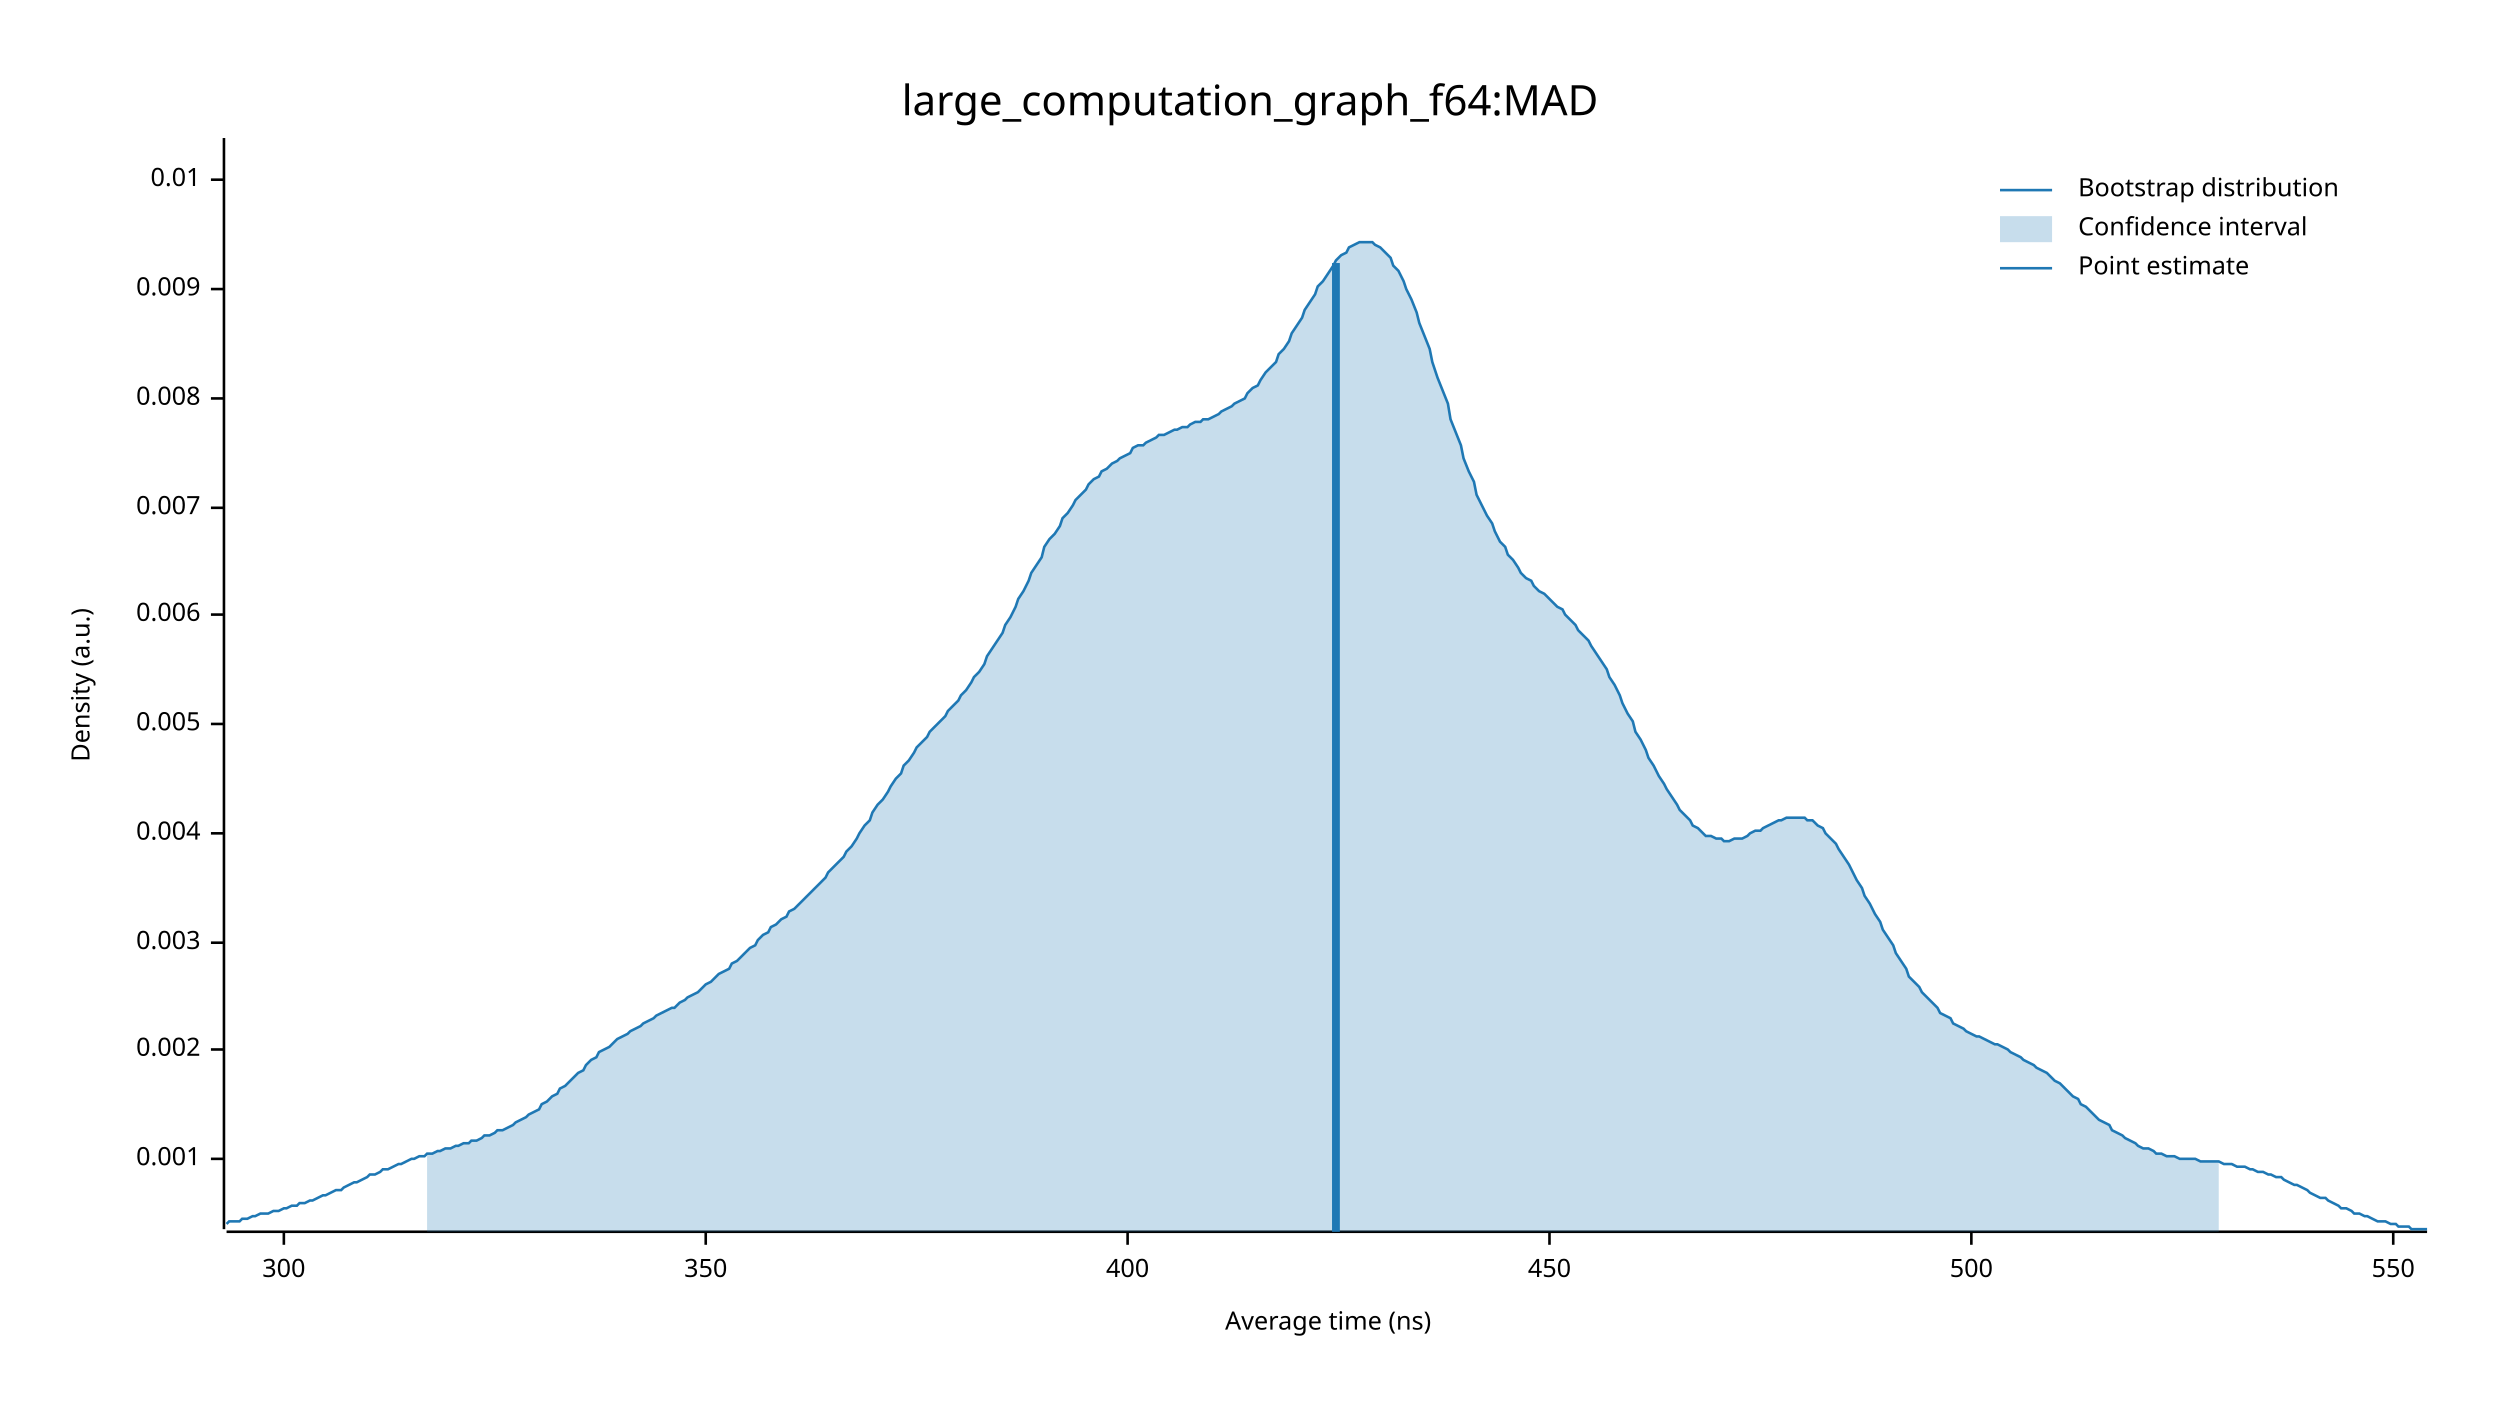
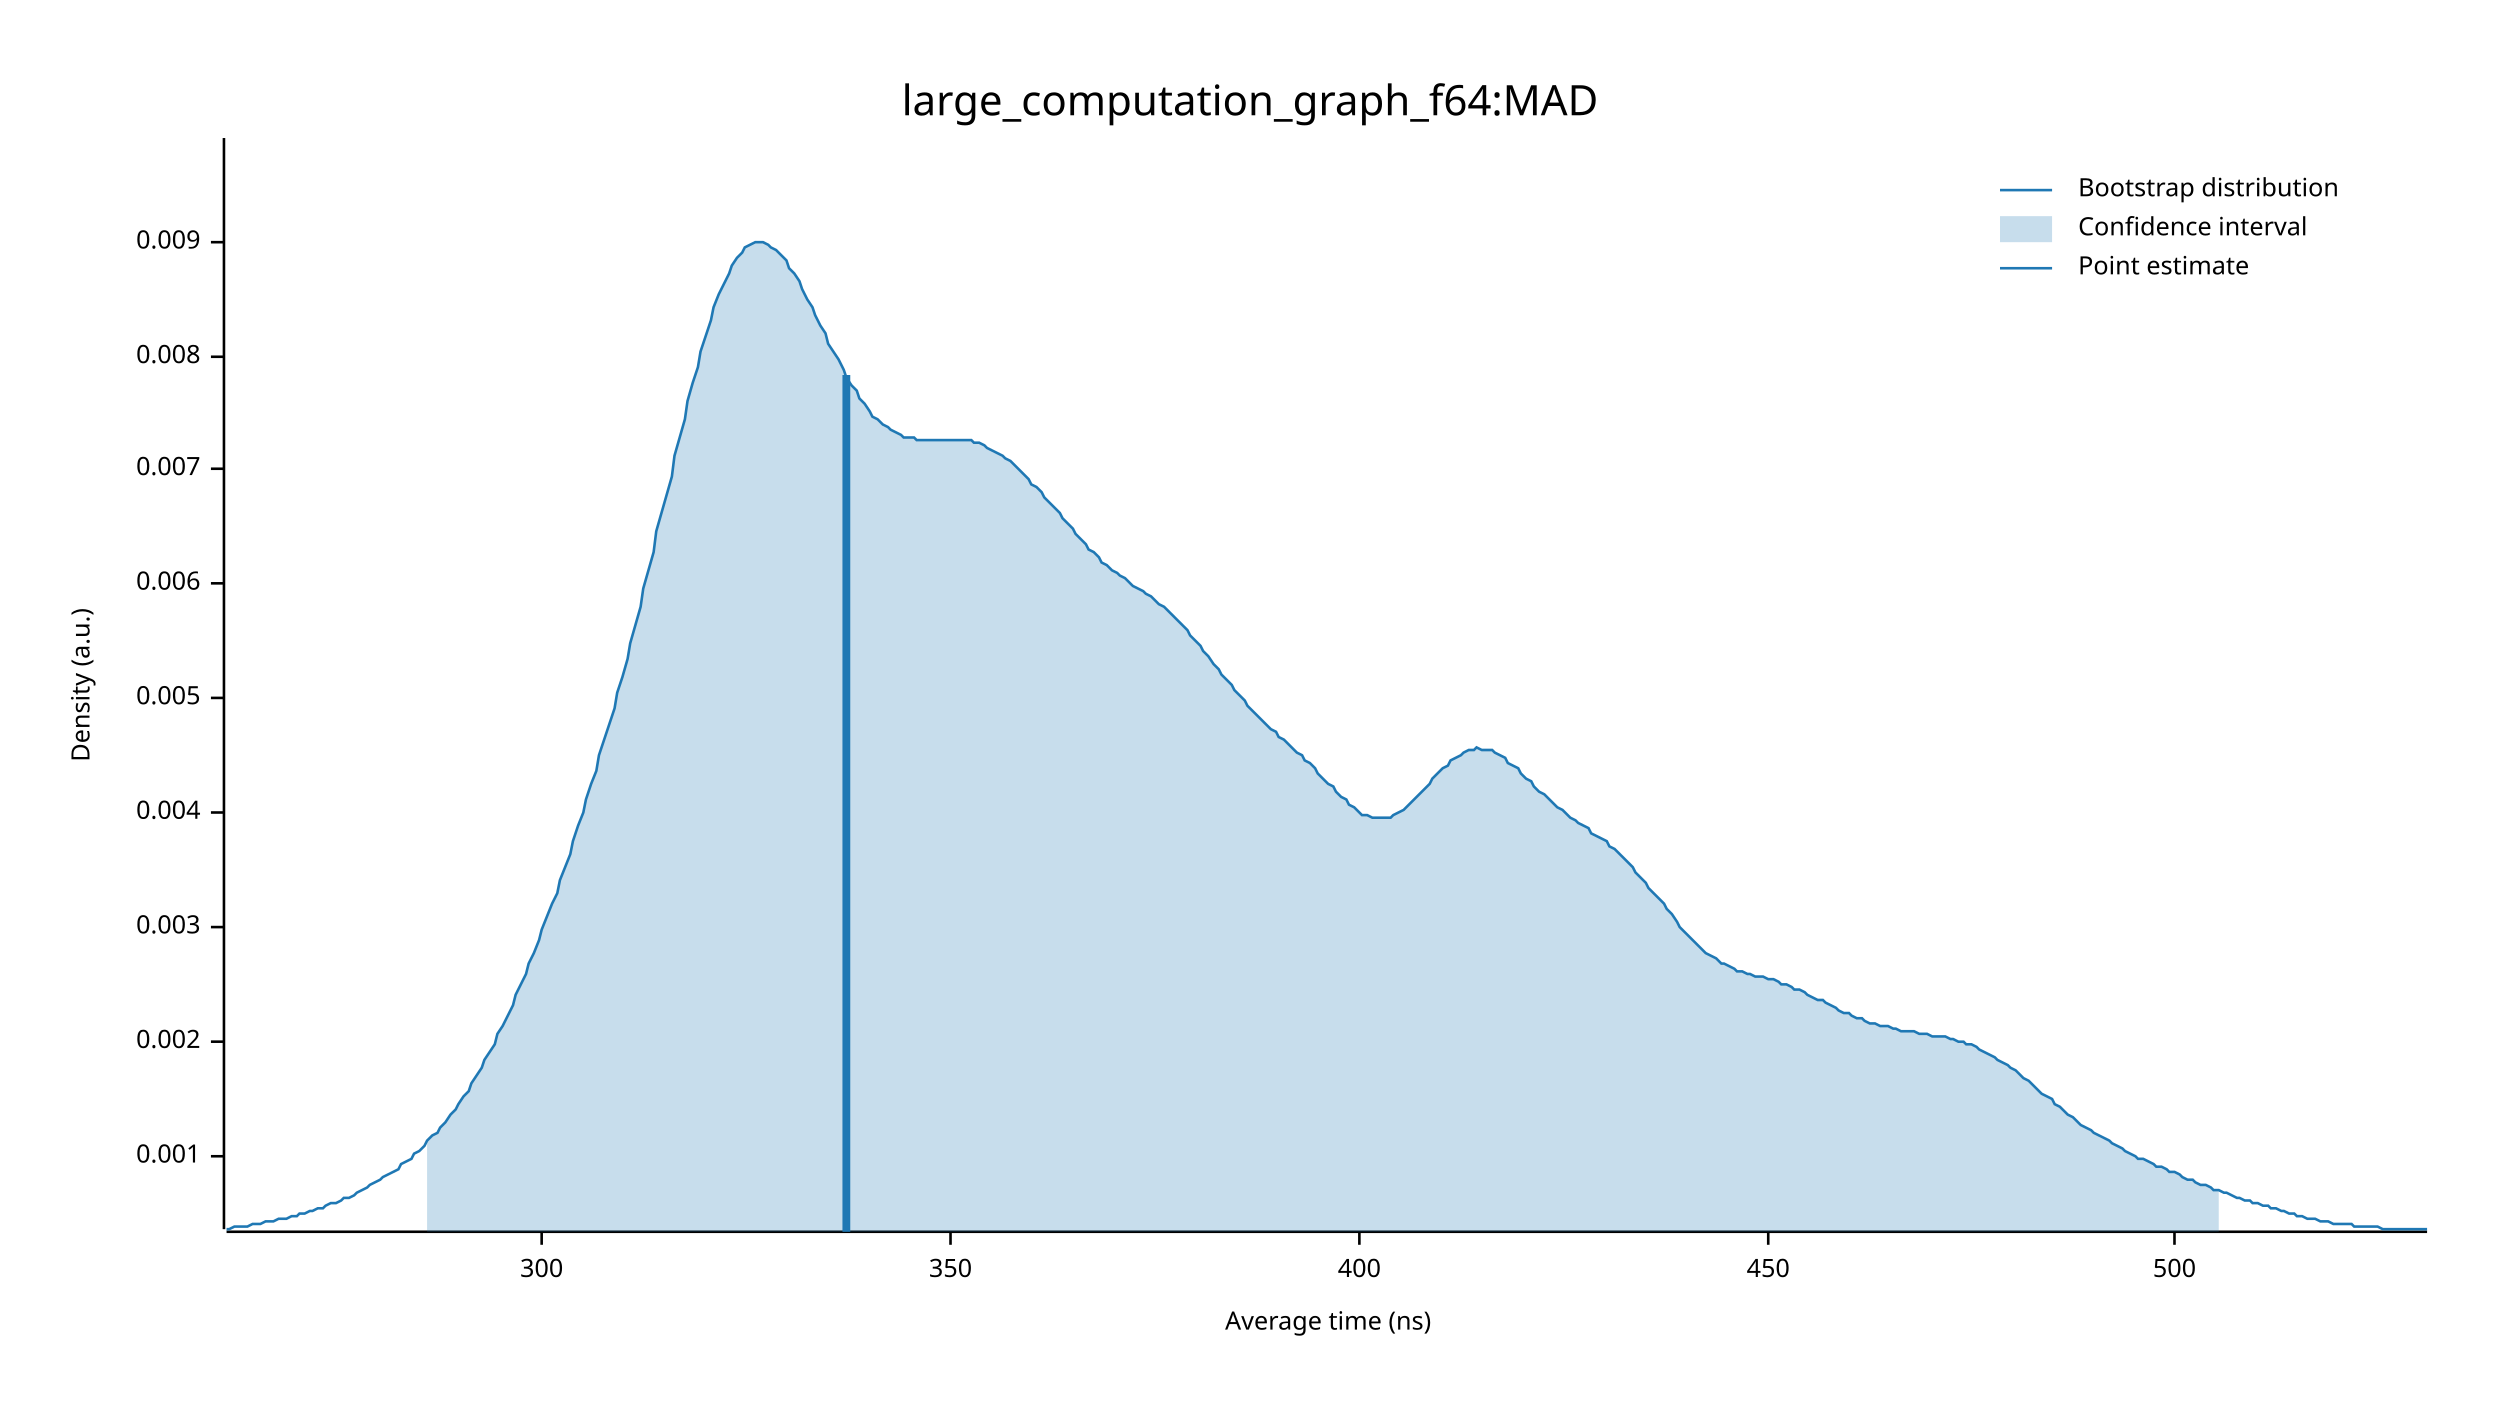
<svg xmlns="http://www.w3.org/2000/svg" width="960" height="540" viewBox="0 0 960 540">
  <text x="480" y="32" dy="0.76em" text-anchor="middle" font-family="sans-serif" font-size="16.129" opacity="1" fill="#000000">
large_computation_graph_f64:MAD
</text>
  <text x="27" y="263" dy="0.76em" text-anchor="middle" font-family="sans-serif" font-size="9.677" opacity="1" fill="#000000" transform="rotate(270, 27, 263)">
Density (a.u.)
</text>
  <text x="510" y="513" dy="-0.5ex" text-anchor="middle" font-family="sans-serif" font-size="9.677" opacity="1" fill="#000000">
Average time (ns)
</text>
  <polyline fill="none" opacity="1" stroke="#000000" stroke-width="1" points="86,53 86,472 " />
-   <text x="77" y="445" dy="0.5ex" text-anchor="end" font-family="sans-serif" font-size="9.677" opacity="1" fill="#000000">
+   <text x="77" y="444" dy="0.5ex" text-anchor="end" font-family="sans-serif" font-size="9.677" opacity="1" fill="#000000">
0.001
</text>
-   <polyline fill="none" opacity="1" stroke="#000000" stroke-width="1" points="81,445 86,445 " />
-   <text x="77" y="403" dy="0.5ex" text-anchor="end" font-family="sans-serif" font-size="9.677" opacity="1" fill="#000000">
+   <polyline fill="none" opacity="1" stroke="#000000" stroke-width="1" points="81,444 86,444 " />
+   <text x="77" y="400" dy="0.5ex" text-anchor="end" font-family="sans-serif" font-size="9.677" opacity="1" fill="#000000">
0.002
</text>
-   <polyline fill="none" opacity="1" stroke="#000000" stroke-width="1" points="81,403 86,403 " />
-   <text x="77" y="362" dy="0.5ex" text-anchor="end" font-family="sans-serif" font-size="9.677" opacity="1" fill="#000000">
+   <polyline fill="none" opacity="1" stroke="#000000" stroke-width="1" points="81,400 86,400 " />
+   <text x="77" y="356" dy="0.5ex" text-anchor="end" font-family="sans-serif" font-size="9.677" opacity="1" fill="#000000">
0.003
</text>
-   <polyline fill="none" opacity="1" stroke="#000000" stroke-width="1" points="81,362 86,362 " />
-   <text x="77" y="320" dy="0.5ex" text-anchor="end" font-family="sans-serif" font-size="9.677" opacity="1" fill="#000000">
+   <polyline fill="none" opacity="1" stroke="#000000" stroke-width="1" points="81,356 86,356 " />
+   <text x="77" y="312" dy="0.5ex" text-anchor="end" font-family="sans-serif" font-size="9.677" opacity="1" fill="#000000">
0.004
</text>
-   <polyline fill="none" opacity="1" stroke="#000000" stroke-width="1" points="81,320 86,320 " />
-   <text x="77" y="278" dy="0.5ex" text-anchor="end" font-family="sans-serif" font-size="9.677" opacity="1" fill="#000000">
+   <polyline fill="none" opacity="1" stroke="#000000" stroke-width="1" points="81,312 86,312 " />
+   <text x="77" y="268" dy="0.5ex" text-anchor="end" font-family="sans-serif" font-size="9.677" opacity="1" fill="#000000">
0.005
</text>
-   <polyline fill="none" opacity="1" stroke="#000000" stroke-width="1" points="81,278 86,278 " />
-   <text x="77" y="236" dy="0.5ex" text-anchor="end" font-family="sans-serif" font-size="9.677" opacity="1" fill="#000000">
+   <polyline fill="none" opacity="1" stroke="#000000" stroke-width="1" points="81,268 86,268 " />
+   <text x="77" y="224" dy="0.5ex" text-anchor="end" font-family="sans-serif" font-size="9.677" opacity="1" fill="#000000">
0.006
</text>
-   <polyline fill="none" opacity="1" stroke="#000000" stroke-width="1" points="81,236 86,236 " />
-   <text x="77" y="195" dy="0.5ex" text-anchor="end" font-family="sans-serif" font-size="9.677" opacity="1" fill="#000000">
+   <polyline fill="none" opacity="1" stroke="#000000" stroke-width="1" points="81,224 86,224 " />
+   <text x="77" y="180" dy="0.5ex" text-anchor="end" font-family="sans-serif" font-size="9.677" opacity="1" fill="#000000">
0.007
</text>
-   <polyline fill="none" opacity="1" stroke="#000000" stroke-width="1" points="81,195 86,195 " />
-   <text x="77" y="153" dy="0.5ex" text-anchor="end" font-family="sans-serif" font-size="9.677" opacity="1" fill="#000000">
+   <polyline fill="none" opacity="1" stroke="#000000" stroke-width="1" points="81,180 86,180 " />
+   <text x="77" y="137" dy="0.5ex" text-anchor="end" font-family="sans-serif" font-size="9.677" opacity="1" fill="#000000">
0.008
</text>
-   <polyline fill="none" opacity="1" stroke="#000000" stroke-width="1" points="81,153 86,153 " />
-   <text x="77" y="111" dy="0.5ex" text-anchor="end" font-family="sans-serif" font-size="9.677" opacity="1" fill="#000000">
+   <polyline fill="none" opacity="1" stroke="#000000" stroke-width="1" points="81,137 86,137 " />
+   <text x="77" y="93" dy="0.5ex" text-anchor="end" font-family="sans-serif" font-size="9.677" opacity="1" fill="#000000">
0.009
</text>
-   <polyline fill="none" opacity="1" stroke="#000000" stroke-width="1" points="81,111 86,111 " />
-   <text x="77" y="69" dy="0.5ex" text-anchor="end" font-family="sans-serif" font-size="9.677" opacity="1" fill="#000000">
- 0.01
- </text>
-   <polyline fill="none" opacity="1" stroke="#000000" stroke-width="1" points="81,69 86,69 " />
+   <polyline fill="none" opacity="1" stroke="#000000" stroke-width="1" points="81,93 86,93 " />
  <polyline fill="none" opacity="1" stroke="#000000" stroke-width="1" points="87,473 932,473 " />
-   <text x="109" y="483" dy="0.76em" text-anchor="middle" font-family="sans-serif" font-size="9.677" opacity="1" fill="#000000">
+   <text x="208" y="483" dy="0.76em" text-anchor="middle" font-family="sans-serif" font-size="9.677" opacity="1" fill="#000000">
300
</text>
-   <polyline fill="none" opacity="1" stroke="#000000" stroke-width="1" points="109,473 109,478 " />
-   <text x="271" y="483" dy="0.76em" text-anchor="middle" font-family="sans-serif" font-size="9.677" opacity="1" fill="#000000">
+   <polyline fill="none" opacity="1" stroke="#000000" stroke-width="1" points="208,473 208,478 " />
+   <text x="365" y="483" dy="0.76em" text-anchor="middle" font-family="sans-serif" font-size="9.677" opacity="1" fill="#000000">
350
</text>
-   <polyline fill="none" opacity="1" stroke="#000000" stroke-width="1" points="271,473 271,478 " />
-   <text x="433" y="483" dy="0.76em" text-anchor="middle" font-family="sans-serif" font-size="9.677" opacity="1" fill="#000000">
+   <polyline fill="none" opacity="1" stroke="#000000" stroke-width="1" points="365,473 365,478 " />
+   <text x="522" y="483" dy="0.76em" text-anchor="middle" font-family="sans-serif" font-size="9.677" opacity="1" fill="#000000">
400
</text>
-   <polyline fill="none" opacity="1" stroke="#000000" stroke-width="1" points="433,473 433,478 " />
-   <text x="595" y="483" dy="0.76em" text-anchor="middle" font-family="sans-serif" font-size="9.677" opacity="1" fill="#000000">
+   <polyline fill="none" opacity="1" stroke="#000000" stroke-width="1" points="522,473 522,478 " />
+   <text x="679" y="483" dy="0.76em" text-anchor="middle" font-family="sans-serif" font-size="9.677" opacity="1" fill="#000000">
450
</text>
-   <polyline fill="none" opacity="1" stroke="#000000" stroke-width="1" points="595,473 595,478 " />
-   <text x="757" y="483" dy="0.76em" text-anchor="middle" font-family="sans-serif" font-size="9.677" opacity="1" fill="#000000">
+   <polyline fill="none" opacity="1" stroke="#000000" stroke-width="1" points="679,473 679,478 " />
+   <text x="835" y="483" dy="0.76em" text-anchor="middle" font-family="sans-serif" font-size="9.677" opacity="1" fill="#000000">
500
</text>
-   <polyline fill="none" opacity="1" stroke="#000000" stroke-width="1" points="757,473 757,478 " />
-   <text x="919" y="483" dy="0.76em" text-anchor="middle" font-family="sans-serif" font-size="9.677" opacity="1" fill="#000000">
- 550
- </text>
-   <polyline fill="none" opacity="1" stroke="#000000" stroke-width="1" points="919,473 919,478 " />
-   <polyline fill="none" opacity="1" stroke="#1F78B4" stroke-width="1" points="87,470 88,469 90,469 92,469 93,468 95,468 97,467 98,467 100,466 102,466 103,466 105,465 107,465 109,464 110,464 112,463 114,463 115,462 117,462 119,461 120,461 122,460 124,459 125,459 127,458 129,457 131,457 132,456 134,455 136,454 137,454 139,453 141,452 142,451 144,451 146,450 147,449 149,449 151,448 153,447 154,447 156,446 158,445 159,445 161,444 163,444 164,443 166,443 168,442 169,442 171,441 173,441 175,440 176,440 178,439 180,439 181,438 183,438 185,437 186,436 188,436 190,435 191,434 193,434 195,433 197,432 198,431 200,430 202,429 203,428 205,427 207,426 208,424 210,423 212,421 214,420 215,418 217,417 219,415 220,414 222,412 224,411 225,409 227,407 229,406 230,404 232,403 234,402 236,400 237,399 239,398 241,397 242,396 244,395 246,394 247,393 249,392 251,391 252,390 254,389 256,388 258,387 259,387 261,385 263,384 264,383 266,382 268,381 269,380 271,378 273,377 274,376 276,374 278,373 280,372 281,370 283,369 285,367 286,366 288,364 290,363 291,361 293,359 295,358 296,356 298,355 300,353 302,352 303,350 305,349 307,347 308,346 310,344 312,342 313,341 315,339 317,337 318,335 320,333 322,331 324,329 325,327 327,325 329,322 330,320 332,317 334,315 335,312 337,309 339,307 341,304 342,302 344,299 346,297 347,294 349,292 351,289 352,287 354,285 356,283 357,281 359,279 361,277 363,275 364,273 366,271 368,269 369,267 371,265 373,262 374,260 376,258 378,255 379,252 381,249 383,246 385,243 386,240 388,237 390,233 391,230 393,227 395,223 396,220 398,217 400,214 401,210 403,207 405,205 407,202 408,199 410,197 412,194 413,192 415,190 417,188 418,186 420,184 422,183 423,181 425,180 427,178 429,177 430,176 432,175 434,174 435,172 437,171 439,171 440,170 442,169 444,168 445,167 447,167 449,166 451,165 452,165 454,164 456,164 457,163 459,162 461,162 462,161 464,161 466,160 468,159 469,158 471,157 473,156 474,155 476,154 478,153 479,151 481,149 483,148 484,146 486,143 488,141 490,139 491,136 493,134 495,131 496,128 498,125 500,122 501,119 503,116 505,113 506,110 508,108 510,105 512,102 513,100 515,98 517,97 518,95 520,94 522,93 523,93 525,93 527,93 528,94 530,95 532,97 534,99 535,102 537,104 539,108 540,111 542,115 544,120 545,124 547,129 549,134 550,139 552,145 554,150 556,155 557,161 559,166 561,171 562,176 564,181 566,185 567,190 569,194 571,198 573,201 574,204 576,208 578,210 579,213 581,215 583,218 584,220 586,222 588,223 589,225 591,227 593,228 595,230 596,231 598,233 600,234 601,236 603,238 605,240 606,242 608,244 610,246 611,248 613,251 615,254 617,257 618,260 620,263 622,267 623,270 625,274 627,277 628,281 630,284 632,288 633,291 635,294 637,298 639,301 640,303 642,306 644,309 645,311 647,313 649,315 650,317 652,318 654,320 655,321 657,321 659,322 661,322 662,323 664,323 666,322 667,322 669,322 671,321 672,320 674,319 676,319 677,318 679,317 681,316 683,315 684,315 686,314 688,314 689,314 691,314 693,314 694,315 696,315 698,317 700,318 701,320 703,322 705,324 706,326 708,329 710,332 711,334 713,338 715,341 716,344 718,347 720,351 722,354 723,357 725,360 727,363 728,366 730,369 732,372 733,375 735,377 737,379 738,381 740,383 742,385 744,387 745,389 747,390 749,391 750,393 752,394 754,395 755,396 757,397 759,398 760,398 762,399 764,400 766,401 767,401 769,402 771,403 772,404 774,405 776,406 777,407 779,408 781,409 782,410 784,411 786,412 788,414 789,415 791,416 793,418 794,419 796,421 798,422 799,424 801,425 803,427 804,428 806,430 808,431 810,432 811,434 813,435 815,436 816,437 818,438 820,439 821,440 823,441 825,441 827,442 828,443 830,443 832,444 833,444 835,444 837,445 838,445 840,445 842,445 843,445 845,446 847,446 849,446 850,446 852,446 854,447 855,447 857,447 859,448 860,448 862,448 864,449 865,449 867,450 869,450 871,451 872,451 874,452 876,452 877,453 879,454 881,455 882,455 884,456 886,457 887,458 889,459 891,460 893,460 894,461 896,462 898,463 899,464 901,464 903,465 904,466 906,466 908,467 909,467 911,468 913,469 915,469 916,469 918,470 920,470 921,471 923,471 925,471 926,472 928,472 930,472 932,472 " />
-   <polygon opacity="0.25" fill="#1F78B4" points="164,443 166,443 168,442 169,442 171,441 173,441 175,440 176,440 178,439 180,439 181,438 183,438 185,437 186,436 188,436 190,435 191,434 193,434 195,433 197,432 198,431 200,430 202,429 203,428 205,427 207,426 208,424 210,423 212,421 214,420 215,418 217,417 219,415 220,414 222,412 224,411 225,409 227,407 229,406 230,404 232,403 234,402 236,400 237,399 239,398 241,397 242,396 244,395 246,394 247,393 249,392 251,391 252,390 254,389 256,388 258,387 259,387 261,385 263,384 264,383 266,382 268,381 269,380 271,378 273,377 274,376 276,374 278,373 280,372 281,370 283,369 285,367 286,366 288,364 290,363 291,361 293,359 295,358 296,356 298,355 300,353 302,352 303,350 305,349 307,347 308,346 310,344 312,342 313,341 315,339 317,337 318,335 320,333 322,331 324,329 325,327 327,325 329,322 330,320 332,317 334,315 335,312 337,309 339,307 341,304 342,302 344,299 346,297 347,294 349,292 351,289 352,287 354,285 356,283 357,281 359,279 361,277 363,275 364,273 366,271 368,269 369,267 371,265 373,262 374,260 376,258 378,255 379,252 381,249 383,246 385,243 386,240 388,237 390,233 391,230 393,227 395,223 396,220 398,217 400,214 401,210 403,207 405,205 407,202 408,199 410,197 412,194 413,192 415,190 417,188 418,186 420,184 422,183 423,181 425,180 427,178 429,177 430,176 432,175 434,174 435,172 437,171 439,171 440,170 442,169 444,168 445,167 447,167 449,166 451,165 452,165 454,164 456,164 457,163 459,162 461,162 462,161 464,161 466,160 468,159 469,158 471,157 473,156 474,155 476,154 478,153 479,151 481,149 483,148 484,146 486,143 488,141 490,139 491,136 493,134 495,131 496,128 498,125 500,122 501,119 503,116 505,113 506,110 508,108 510,105 512,102 513,100 515,98 517,97 518,95 520,94 522,93 523,93 525,93 527,93 528,94 530,95 532,97 534,99 535,102 537,104 539,108 540,111 542,115 544,120 545,124 547,129 549,134 550,139 552,145 554,150 556,155 557,161 559,166 561,171 562,176 564,181 566,185 567,190 569,194 571,198 573,201 574,204 576,208 578,210 579,213 581,215 583,218 584,220 586,222 588,223 589,225 591,227 593,228 595,230 596,231 598,233 600,234 601,236 603,238 605,240 606,242 608,244 610,246 611,248 613,251 615,254 617,257 618,260 620,263 622,267 623,270 625,274 627,277 628,281 630,284 632,288 633,291 635,294 637,298 639,301 640,303 642,306 644,309 645,311 647,313 649,315 650,317 652,318 654,320 655,321 657,321 659,322 661,322 662,323 664,323 666,322 667,322 669,322 671,321 672,320 674,319 676,319 677,318 679,317 681,316 683,315 684,315 686,314 688,314 689,314 691,314 693,314 694,315 696,315 698,317 700,318 701,320 703,322 705,324 706,326 708,329 710,332 711,334 713,338 715,341 716,344 718,347 720,351 722,354 723,357 725,360 727,363 728,366 730,369 732,372 733,375 735,377 737,379 738,381 740,383 742,385 744,387 745,389 747,390 749,391 750,393 752,394 754,395 755,396 757,397 759,398 760,398 762,399 764,400 766,401 767,401 769,402 771,403 772,404 774,405 776,406 777,407 779,408 781,409 782,410 784,411 786,412 788,414 789,415 791,416 793,418 794,419 796,421 798,422 799,424 801,425 803,427 804,428 806,430 808,431 810,432 811,434 813,435 815,436 816,437 818,438 820,439 821,440 823,441 825,441 827,442 828,443 830,443 832,444 833,444 835,444 837,445 838,445 840,445 842,445 843,445 845,446 847,446 849,446 850,446 852,446 852,473 164,473 " />
-   <polyline fill="none" opacity="1" stroke="#1F78B4" stroke-width="3" points="513,473 513,101 " />
+   <polyline fill="none" opacity="1" stroke="#000000" stroke-width="1" points="835,473 835,478 " />
+   <polyline fill="none" opacity="1" stroke="#1F78B4" stroke-width="1" points="87,472 88,472 90,471 92,471 93,471 95,471 97,470 98,470 100,470 102,469 103,469 105,469 107,468 109,468 110,468 112,467 114,467 115,466 117,466 119,465 120,465 122,464 124,464 125,463 127,462 129,462 131,461 132,460 134,460 136,459 137,458 139,457 141,456 142,455 144,454 146,453 147,452 149,451 151,450 153,449 154,447 156,446 158,445 159,443 161,442 163,440 164,438 166,436 168,435 169,433 171,431 173,428 175,426 176,424 178,421 180,419 181,416 183,413 185,410 186,407 188,404 190,401 191,397 193,394 195,390 197,386 198,382 200,378 202,374 203,370 205,366 207,361 208,357 210,352 212,347 214,343 215,338 217,333 219,328 220,323 222,317 224,312 225,307 227,301 229,296 230,290 232,284 234,278 236,272 237,266 239,260 241,253 242,247 244,240 246,233 247,226 249,219 251,212 252,204 254,197 256,190 258,183 259,175 261,168 263,161 264,154 266,147 268,141 269,135 271,129 273,123 274,118 276,113 278,109 280,105 281,102 283,99 285,97 286,95 288,94 290,93 291,93 293,93 295,94 296,95 298,96 300,98 302,100 303,103 305,105 307,108 308,111 310,115 312,118 313,121 315,125 317,128 318,132 320,135 322,138 324,142 325,145 327,148 329,150 330,153 332,155 334,158 335,160 337,161 339,163 341,164 342,165 344,166 346,167 347,168 349,168 351,168 352,169 354,169 356,169 357,169 359,169 361,169 363,169 364,169 366,169 368,169 369,169 371,169 373,169 374,170 376,170 378,171 379,172 381,173 383,174 385,175 386,176 388,177 390,179 391,180 393,182 395,184 396,186 398,187 400,189 401,191 403,193 405,195 407,197 408,199 410,201 412,203 413,205 415,207 417,209 418,211 420,212 422,214 423,216 425,217 427,219 429,220 430,221 432,222 434,224 435,225 437,226 439,227 440,228 442,229 444,231 445,232 447,233 449,235 451,237 452,238 454,240 456,242 457,244 459,246 461,248 462,250 464,252 466,255 468,257 469,259 471,261 473,263 474,265 476,267 478,269 479,271 481,273 483,275 484,276 486,278 488,280 490,281 491,283 493,284 495,286 496,287 498,289 500,290 501,292 503,293 505,295 506,297 508,299 510,301 512,302 513,304 515,306 517,307 518,309 520,310 522,312 523,313 525,313 527,314 528,314 530,314 532,314 534,314 535,313 537,312 539,311 540,310 542,308 544,306 545,305 547,303 549,301 550,299 552,297 554,295 556,294 557,292 559,291 561,290 562,289 564,288 566,288 567,287 569,288 571,288 573,288 574,289 576,290 578,291 579,293 581,294 583,295 584,297 586,299 588,300 589,302 591,304 593,305 595,307 596,308 598,310 600,311 601,312 603,314 605,315 606,316 608,317 610,318 611,320 613,321 615,322 617,323 618,325 620,326 622,328 623,329 625,331 627,333 628,335 630,337 632,339 633,341 635,343 637,345 639,347 640,349 642,351 644,354 645,356 647,358 649,360 650,361 652,363 654,365 655,366 657,367 659,368 661,370 662,370 664,371 666,372 667,373 669,373 671,374 672,374 674,375 676,375 677,375 679,376 681,376 683,377 684,378 686,378 688,379 689,380 691,380 693,381 694,382 696,383 698,384 700,384 701,385 703,386 705,387 706,388 708,389 710,389 711,390 713,391 715,391 716,392 718,393 720,393 722,394 723,394 725,394 727,395 728,395 730,396 732,396 733,396 735,396 737,397 738,397 740,397 742,398 744,398 745,398 747,398 749,399 750,399 752,400 754,400 755,401 757,401 759,402 760,403 762,404 764,405 766,406 767,407 769,408 771,409 772,410 774,411 776,413 777,414 779,415 781,417 782,418 784,420 786,421 788,422 789,424 791,425 793,427 794,428 796,429 798,431 799,432 801,433 803,434 804,435 806,436 808,437 810,438 811,439 813,440 815,441 816,442 818,443 820,444 821,445 823,445 825,446 827,447 828,448 830,448 832,449 833,450 835,450 837,451 838,452 840,453 842,453 843,454 845,455 847,455 849,456 850,457 852,457 854,458 855,458 857,459 859,460 860,460 862,461 864,461 865,462 867,462 869,463 871,463 872,464 874,464 876,465 877,465 879,466 881,466 882,467 884,467 886,468 887,468 889,468 891,469 893,469 894,469 896,470 898,470 899,470 901,470 903,470 904,471 906,471 908,471 909,471 911,471 913,471 915,472 916,472 918,472 920,472 921,472 923,472 925,472 926,472 928,472 930,472 932,472 " />
+   <polygon opacity="0.25" fill="#1F78B4" points="164,438 166,436 168,435 169,433 171,431 173,428 175,426 176,424 178,421 180,419 181,416 183,413 185,410 186,407 188,404 190,401 191,397 193,394 195,390 197,386 198,382 200,378 202,374 203,370 205,366 207,361 208,357 210,352 212,347 214,343 215,338 217,333 219,328 220,323 222,317 224,312 225,307 227,301 229,296 230,290 232,284 234,278 236,272 237,266 239,260 241,253 242,247 244,240 246,233 247,226 249,219 251,212 252,204 254,197 256,190 258,183 259,175 261,168 263,161 264,154 266,147 268,141 269,135 271,129 273,123 274,118 276,113 278,109 280,105 281,102 283,99 285,97 286,95 288,94 290,93 291,93 293,93 295,94 296,95 298,96 300,98 302,100 303,103 305,105 307,108 308,111 310,115 312,118 313,121 315,125 317,128 318,132 320,135 322,138 324,142 325,145 327,148 329,150 330,153 332,155 334,158 335,160 337,161 339,163 341,164 342,165 344,166 346,167 347,168 349,168 351,168 352,169 354,169 356,169 357,169 359,169 361,169 363,169 364,169 366,169 368,169 369,169 371,169 373,169 374,170 376,170 378,171 379,172 381,173 383,174 385,175 386,176 388,177 390,179 391,180 393,182 395,184 396,186 398,187 400,189 401,191 403,193 405,195 407,197 408,199 410,201 412,203 413,205 415,207 417,209 418,211 420,212 422,214 423,216 425,217 427,219 429,220 430,221 432,222 434,224 435,225 437,226 439,227 440,228 442,229 444,231 445,232 447,233 449,235 451,237 452,238 454,240 456,242 457,244 459,246 461,248 462,250 464,252 466,255 468,257 469,259 471,261 473,263 474,265 476,267 478,269 479,271 481,273 483,275 484,276 486,278 488,280 490,281 491,283 493,284 495,286 496,287 498,289 500,290 501,292 503,293 505,295 506,297 508,299 510,301 512,302 513,304 515,306 517,307 518,309 520,310 522,312 523,313 525,313 527,314 528,314 530,314 532,314 534,314 535,313 537,312 539,311 540,310 542,308 544,306 545,305 547,303 549,301 550,299 552,297 554,295 556,294 557,292 559,291 561,290 562,289 564,288 566,288 567,287 569,288 571,288 573,288 574,289 576,290 578,291 579,293 581,294 583,295 584,297 586,299 588,300 589,302 591,304 593,305 595,307 596,308 598,310 600,311 601,312 603,314 605,315 606,316 608,317 610,318 611,320 613,321 615,322 617,323 618,325 620,326 622,328 623,329 625,331 627,333 628,335 630,337 632,339 633,341 635,343 637,345 639,347 640,349 642,351 644,354 645,356 647,358 649,360 650,361 652,363 654,365 655,366 657,367 659,368 661,370 662,370 664,371 666,372 667,373 669,373 671,374 672,374 674,375 676,375 677,375 679,376 681,376 683,377 684,378 686,378 688,379 689,380 691,380 693,381 694,382 696,383 698,384 700,384 701,385 703,386 705,387 706,388 708,389 710,389 711,390 713,391 715,391 716,392 718,393 720,393 722,394 723,394 725,394 727,395 728,395 730,396 732,396 733,396 735,396 737,397 738,397 740,397 742,398 744,398 745,398 747,398 749,399 750,399 752,400 754,400 755,401 757,401 759,402 760,403 762,404 764,405 766,406 767,407 769,408 771,409 772,410 774,411 776,413 777,414 779,415 781,417 782,418 784,420 786,421 788,422 789,424 791,425 793,427 794,428 796,429 798,431 799,432 801,433 803,434 804,435 806,436 808,437 810,438 811,439 813,440 815,441 816,442 818,443 820,444 821,445 823,445 825,446 827,447 828,448 830,448 832,449 833,450 835,450 837,451 838,452 840,453 842,453 843,454 845,455 847,455 849,456 850,457 852,457 852,473 164,473 " />
+   <polyline fill="none" opacity="1" stroke="#1F78B4" stroke-width="3" points="325,473 325,144 " />
  <text x="798" y="68" dy="0.76em" text-anchor="start" font-family="sans-serif" font-size="9.677" opacity="1" fill="#000000">
Bootstrap distribution
</text>
  <text x="798" y="83" dy="0.76em" text-anchor="start" font-family="sans-serif" font-size="9.677" opacity="1" fill="#000000">
Confidence interval
</text>
  <text x="798" y="98" dy="0.76em" text-anchor="start" font-family="sans-serif" font-size="9.677" opacity="1" fill="#000000">
Point estimate
</text>
  <polyline fill="none" opacity="1" stroke="#1F78B4" stroke-width="1" points="768,73 788,73 " />
  <rect x="768" y="83" width="20" height="10" opacity="0.25" fill="#1F78B4" stroke="none" />
  <polyline fill="none" opacity="1" stroke="#1F78B4" stroke-width="1" points="768,103 788,103 " />
</svg>
